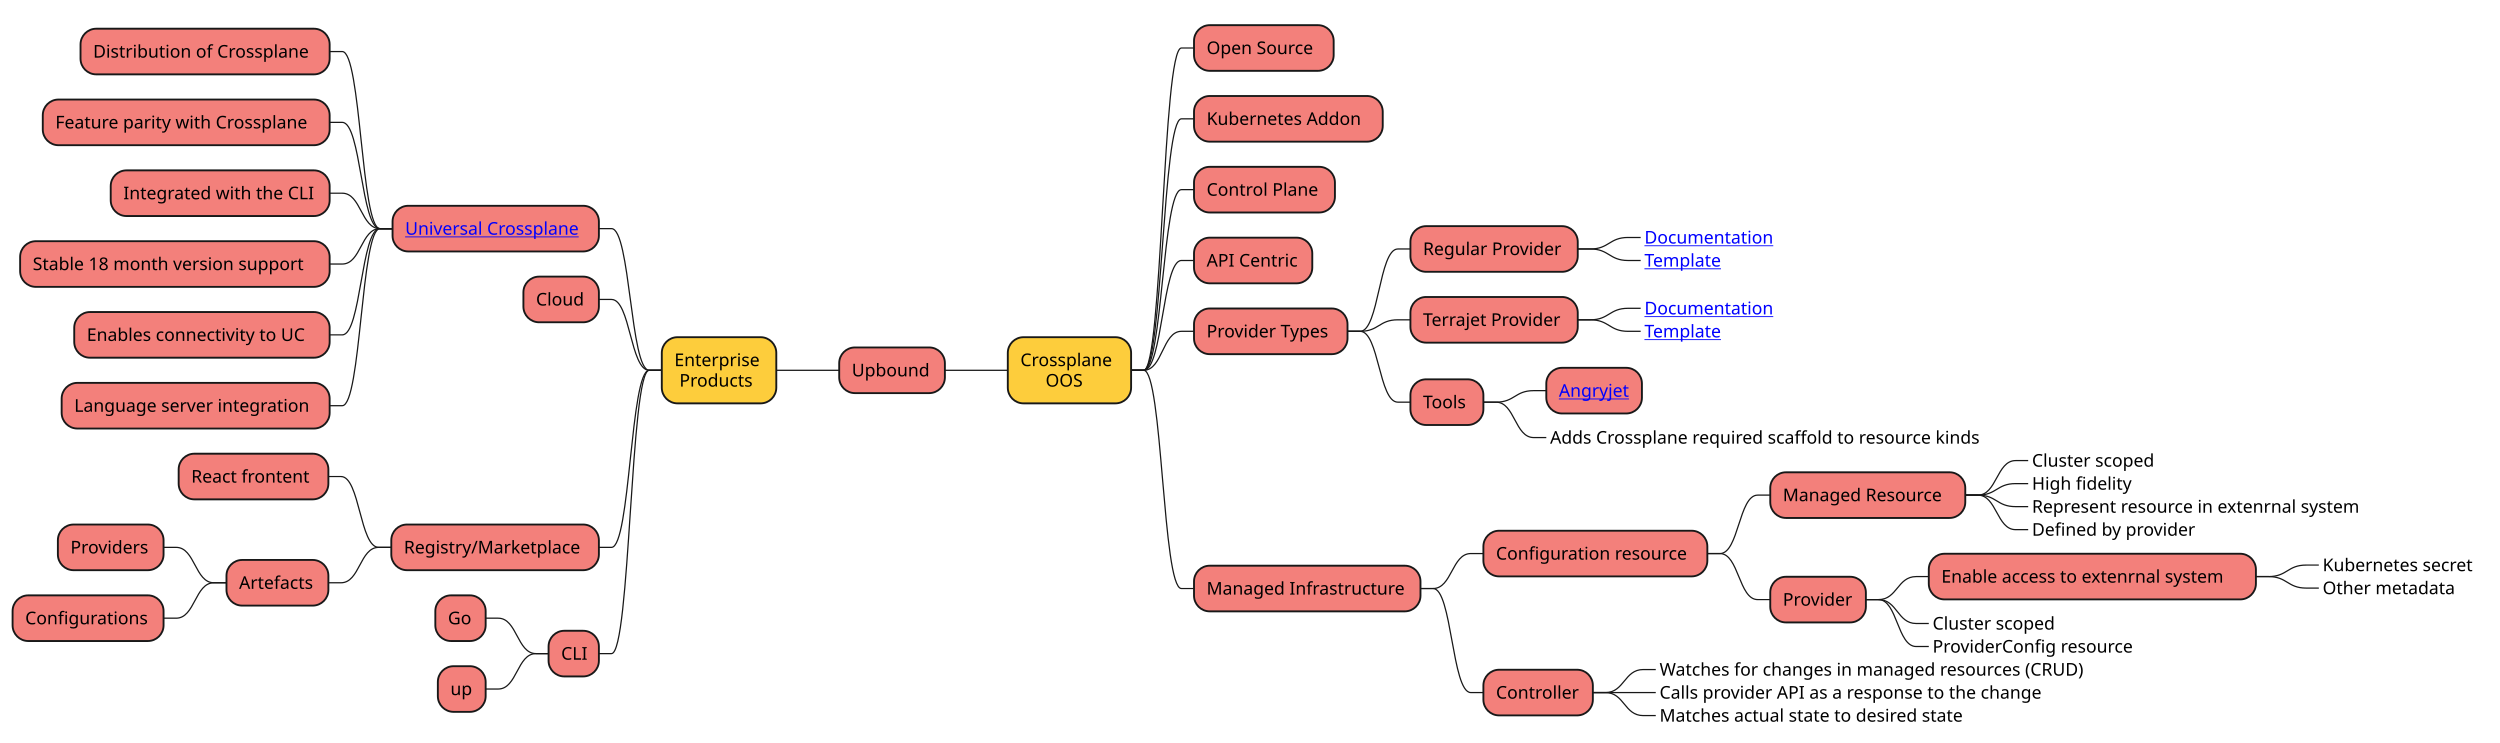
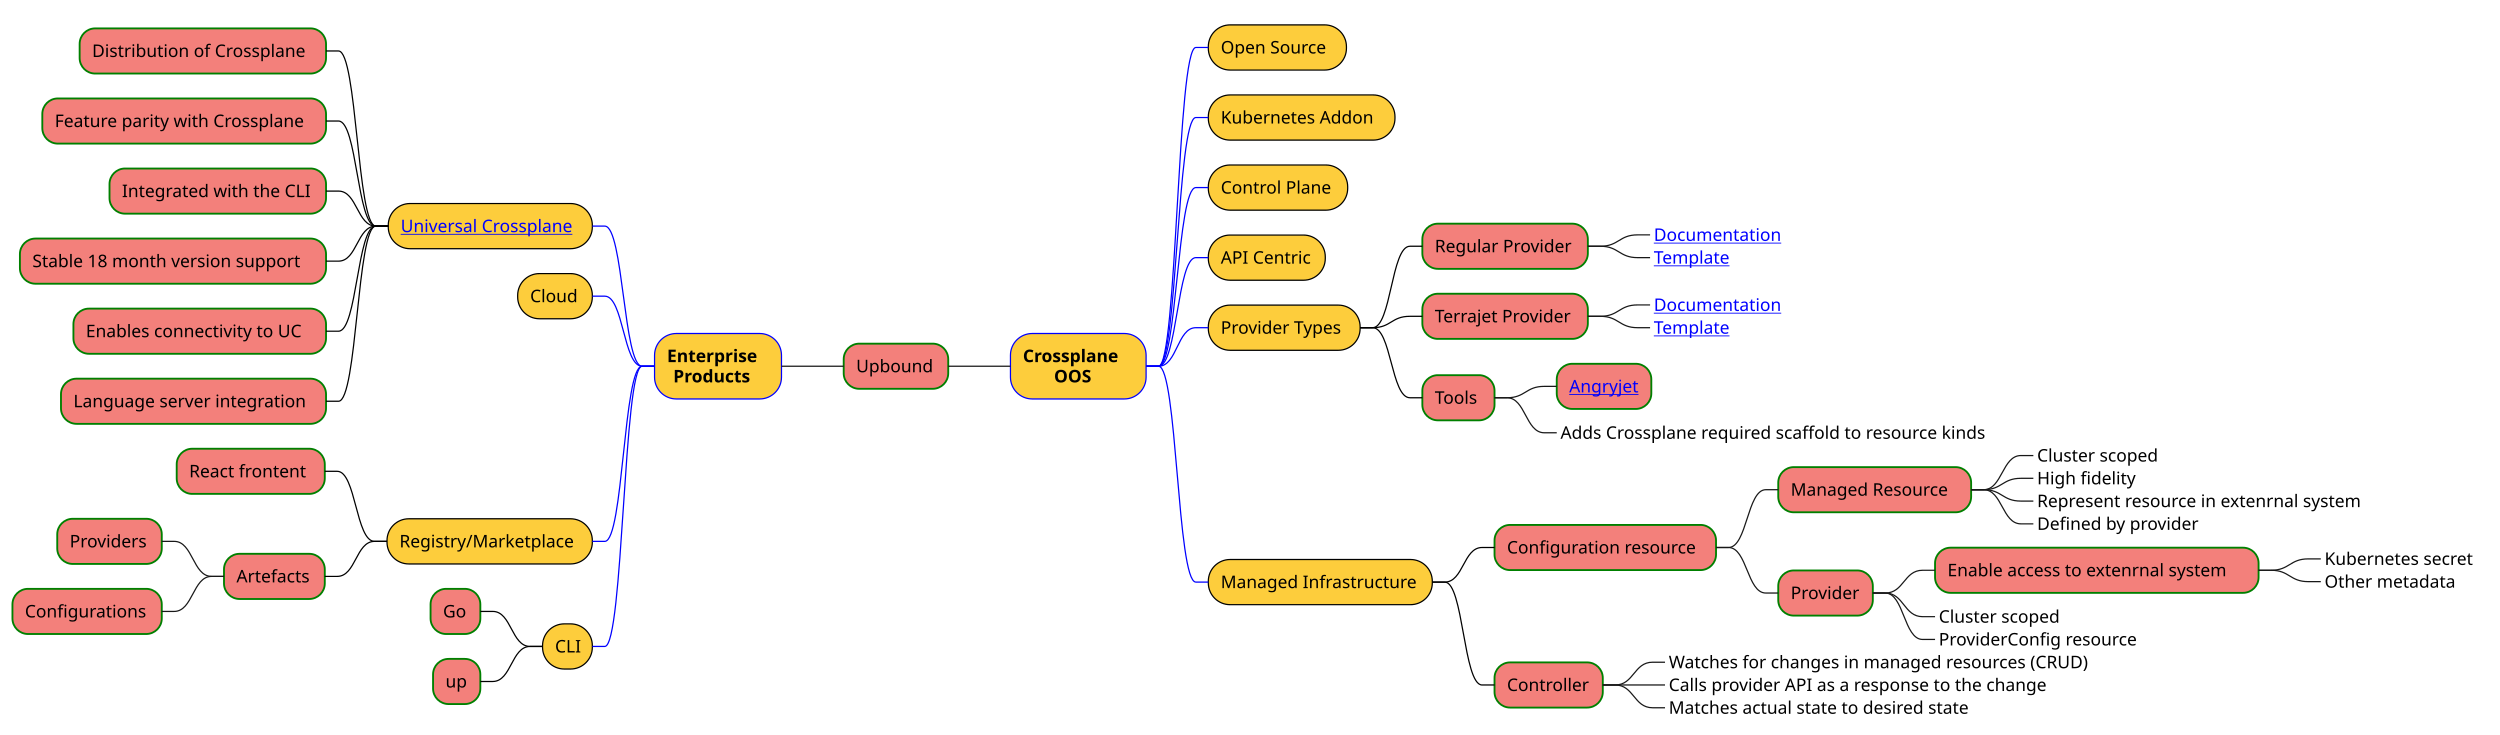
- <svg xmlns="http://www.w3.org/2000/svg" xmlns:xlink="http://www.w3.org/1999/xlink" contentStyleType="text/css" height="590px" preserveAspectRatio="none" style="width:1987px;height:590px;background:#FFFFFF;" version="1.1" viewBox="0 0 1987 590" width="1987px" zoomAndPan="magnify">
+ <svg xmlns="http://www.w3.org/2000/svg" xmlns:xlink="http://www.w3.org/1999/xlink" contentStyleType="text/css" height="590px" preserveAspectRatio="none" style="width:2009px;height:590px;background:#FFFFFF;" version="1.1" viewBox="0 0 2009 590" width="2009px" zoomAndPan="magnify">
  <defs />
  <g>
-     <rect fill="#F3807B" height="36.297" rx="12.5" ry="12.5" style="stroke:#181818;stroke-width:1.5;" width="84" x="667" y="276.152" />
-     <text fill="#000000" font-family="sans-serif" font-size="14" lengthAdjust="spacing" textLength="64" x="677" y="299.147">Upbound</text>
-     <rect fill="#FDCD3C" height="52.594" rx="12.5" ry="12.5" style="stroke:#181818;stroke-width:1.5;" width="98" x="801" y="268.004" />
-     <text fill="#000000" font-family="sans-serif" font-size="14" lengthAdjust="spacing" textLength="78" x="811" y="290.999">Crossplane</text>
-     <text fill="#000000" font-family="sans-serif" font-size="14" lengthAdjust="spacing" textLength="31" x="831" y="307.296">OOS</text>
-     <rect fill="#F3807B" height="36.297" rx="12.5" ry="12.5" style="stroke:#181818;stroke-width:1.5;" width="111" x="949" y="20" />
-     <text fill="#000000" font-family="sans-serif" font-size="14" lengthAdjust="spacing" textLength="91" x="959" y="42.995">Open Source</text>
-     <path d="M899,294.301 L909,294.301 C924,294.301 924,38.148 939,38.148 L949,38.148 " fill="none" style="stroke:#181818;stroke-width:1.0;" />
-     <rect fill="#F3807B" height="36.297" rx="12.5" ry="12.5" style="stroke:#181818;stroke-width:1.5;" width="150" x="949" y="76.297" />
-     <text fill="#000000" font-family="sans-serif" font-size="14" lengthAdjust="spacing" textLength="130" x="959" y="99.292">Kubernetes Addon</text>
-     <path d="M899,294.301 L909,294.301 C924,294.301 924,94.445 939,94.445 L949,94.445 " fill="none" style="stroke:#181818;stroke-width:1.0;" />
-     <rect fill="#F3807B" height="36.297" rx="12.5" ry="12.5" style="stroke:#181818;stroke-width:1.5;" width="112" x="949" y="132.594" />
-     <text fill="#000000" font-family="sans-serif" font-size="14" lengthAdjust="spacing" textLength="92" x="959" y="155.589">Control Plane</text>
-     <path d="M899,294.301 L909,294.301 C924,294.301 924,150.742 939,150.742 L949,150.742 " fill="none" style="stroke:#181818;stroke-width:1.0;" />
-     <rect fill="#F3807B" height="36.297" rx="12.5" ry="12.5" style="stroke:#181818;stroke-width:1.5;" width="94" x="949" y="188.891" />
-     <text fill="#000000" font-family="sans-serif" font-size="14" lengthAdjust="spacing" textLength="74" x="959" y="211.886">API Centric</text>
-     <path d="M899,294.301 L909,294.301 C924,294.301 924,207.039 939,207.039 L949,207.039 " fill="none" style="stroke:#181818;stroke-width:1.0;" />
-     <rect fill="#F3807B" height="36.297" rx="12.5" ry="12.5" style="stroke:#181818;stroke-width:1.5;" width="122" x="949" y="245.188" />
-     <text fill="#000000" font-family="sans-serif" font-size="14" lengthAdjust="spacing" textLength="102" x="959" y="268.183">Provider Types</text>
-     <rect fill="#F3807B" height="36.297" rx="12.5" ry="12.5" style="stroke:#181818;stroke-width:1.5;" width="133" x="1121" y="179.742" />
-     <text fill="#000000" font-family="sans-serif" font-size="14" lengthAdjust="spacing" textLength="113" x="1131" y="202.737">Regular Provider</text>
+     <rect fill="#F3807B" height="36.297" rx="12.5" ry="12.5" style="stroke:#008000;stroke-width:1.5;" width="84" x="678" y="276.152" />
+     <text fill="#000000" font-family="sans-serif" font-size="14" lengthAdjust="spacing" textLength="64" x="688" y="299.147">Upbound</text>
+     <rect fill="#FDCD3C" height="52.594" rx="17.5" ry="17.5" style="stroke:#0000FF;stroke-width:1.0;" width="109" x="812" y="268.004" />
+     <text fill="#000000" font-family="sans-serif" font-size="14" font-weight="bold" lengthAdjust="spacing" textLength="89" x="822" y="290.999">Crossplane</text>
+     <text fill="#000000" font-family="sans-serif" font-size="14" font-weight="bold" lengthAdjust="spacing" textLength="34" x="847" y="307.296">OOS</text>
+     <rect fill="#FDCD3C" height="36.297" rx="17.5" ry="17.5" style="stroke:#000000;stroke-width:1.0;" width="111" x="971" y="20" />
+     <text fill="#000000" font-family="sans-serif" font-size="14" lengthAdjust="spacing" textLength="91" x="981" y="42.995">Open Source</text>
+     <path d="M921,294.301 L931,294.301 C946,294.301 946,38.148 961,38.148 L971,38.148 " fill="none" style="stroke:#0000FF;stroke-width:1.0;" />
+     <rect fill="#FDCD3C" height="36.297" rx="17.5" ry="17.5" style="stroke:#000000;stroke-width:1.0;" width="150" x="971" y="76.297" />
+     <text fill="#000000" font-family="sans-serif" font-size="14" lengthAdjust="spacing" textLength="130" x="981" y="99.292">Kubernetes Addon</text>
+     <path d="M921,294.301 L931,294.301 C946,294.301 946,94.445 961,94.445 L971,94.445 " fill="none" style="stroke:#0000FF;stroke-width:1.0;" />
+     <rect fill="#FDCD3C" height="36.297" rx="17.5" ry="17.5" style="stroke:#000000;stroke-width:1.0;" width="112" x="971" y="132.594" />
+     <text fill="#000000" font-family="sans-serif" font-size="14" lengthAdjust="spacing" textLength="92" x="981" y="155.589">Control Plane</text>
+     <path d="M921,294.301 L931,294.301 C946,294.301 946,150.742 961,150.742 L971,150.742 " fill="none" style="stroke:#0000FF;stroke-width:1.0;" />
+     <rect fill="#FDCD3C" height="36.297" rx="17.5" ry="17.5" style="stroke:#000000;stroke-width:1.0;" width="94" x="971" y="188.891" />
+     <text fill="#000000" font-family="sans-serif" font-size="14" lengthAdjust="spacing" textLength="74" x="981" y="211.886">API Centric</text>
+     <path d="M921,294.301 L931,294.301 C946,294.301 946,207.039 961,207.039 L971,207.039 " fill="none" style="stroke:#0000FF;stroke-width:1.0;" />
+     <rect fill="#FDCD3C" height="36.297" rx="17.5" ry="17.5" style="stroke:#000000;stroke-width:1.0;" width="122" x="971" y="245.188" />
+     <text fill="#000000" font-family="sans-serif" font-size="14" lengthAdjust="spacing" textLength="102" x="981" y="268.183">Provider Types</text>
+     <rect fill="#F3807B" height="36.297" rx="12.5" ry="12.5" style="stroke:#008000;stroke-width:1.5;" width="133" x="1143" y="179.742" />
+     <text fill="#000000" font-family="sans-serif" font-size="14" lengthAdjust="spacing" textLength="113" x="1153" y="202.737">Regular Provider</text>
    <a href="https://github.com/crossplane/crossplane/blob/master/docs/contributing/provider_development_guide.md" target="_top" title="https://github.com/crossplane/crossplane/blob/master/docs/contributing/provider_development_guide.md" xlink:actuate="onRequest" xlink:href="https://github.com/crossplane/crossplane/blob/master/docs/contributing/provider_development_guide.md" xlink:show="new" xlink:title="https://github.com/crossplane/crossplane/blob/master/docs/contributing/provider_development_guide.md" xlink:type="simple">
-       <text fill="#0000FF" font-family="sans-serif" font-size="14" lengthAdjust="spacing" text-decoration="underline" textLength="107" x="1307" y="193.589">Documentation</text>
+       <text fill="#0000FF" font-family="sans-serif" font-size="14" lengthAdjust="spacing" text-decoration="underline" textLength="107" x="1329" y="193.589">Documentation</text>
    </a>
-     <path d="M1254,197.891 L1264,197.891 C1279,197.891 1279,188.742 1294,188.742 L1304,188.742 " fill="none" style="stroke:#181818;stroke-width:1.0;" />
+     <path d="M1276,197.891 L1286,197.891 C1301,197.891 1301,188.742 1316,188.742 L1326,188.742 " fill="none" style="stroke:#181818;stroke-width:1.0;" />
    <a href="https://github.com/crossplane/provider-template" target="_top" title="https://github.com/crossplane/provider-template" xlink:actuate="onRequest" xlink:href="https://github.com/crossplane/provider-template" xlink:show="new" xlink:title="https://github.com/crossplane/provider-template" xlink:type="simple">
-       <text fill="#0000FF" font-family="sans-serif" font-size="14" lengthAdjust="spacing" text-decoration="underline" textLength="65" x="1307" y="211.886">Template</text>
+       <text fill="#0000FF" font-family="sans-serif" font-size="14" lengthAdjust="spacing" text-decoration="underline" textLength="65" x="1329" y="211.886">Template</text>
    </a>
-     <text fill="#000000" font-family="sans-serif" font-size="14" lengthAdjust="spacing" textLength="4" x="1372" y="211.886"> </text>
-     <path d="M1254,197.891 L1264,197.891 C1279,197.891 1279,207.039 1294,207.039 L1304,207.039 " fill="none" style="stroke:#181818;stroke-width:1.0;" />
-     <path d="M1071,263.336 L1081,263.336 C1096,263.336 1096,197.891 1111,197.891 L1121,197.891 " fill="none" style="stroke:#181818;stroke-width:1.0;" />
-     <rect fill="#F3807B" height="36.297" rx="12.5" ry="12.5" style="stroke:#181818;stroke-width:1.5;" width="133" x="1121" y="236.039" />
-     <text fill="#000000" font-family="sans-serif" font-size="14" lengthAdjust="spacing" textLength="113" x="1131" y="259.034">Terrajet Provider</text>
+     <text fill="#000000" font-family="sans-serif" font-size="14" lengthAdjust="spacing" textLength="4" x="1394" y="211.886"> </text>
+     <path d="M1276,197.891 L1286,197.891 C1301,197.891 1301,207.039 1316,207.039 L1326,207.039 " fill="none" style="stroke:#181818;stroke-width:1.0;" />
+     <path d="M1093,263.336 L1103,263.336 C1118,263.336 1118,197.891 1133,197.891 L1143,197.891 " fill="none" style="stroke:#000000;stroke-width:1.0;" />
+     <rect fill="#F3807B" height="36.297" rx="12.5" ry="12.5" style="stroke:#008000;stroke-width:1.5;" width="133" x="1143" y="236.039" />
+     <text fill="#000000" font-family="sans-serif" font-size="14" lengthAdjust="spacing" textLength="113" x="1153" y="259.034">Terrajet Provider</text>
    <a href="https://github.com/crossplane/terrajet/blob/main/docs/generating-a-provider.md" target="_top" title="https://github.com/crossplane/terrajet/blob/main/docs/generating-a-provider.md" xlink:actuate="onRequest" xlink:href="https://github.com/crossplane/terrajet/blob/main/docs/generating-a-provider.md" xlink:show="new" xlink:title="https://github.com/crossplane/terrajet/blob/main/docs/generating-a-provider.md" xlink:type="simple">
-       <text fill="#0000FF" font-family="sans-serif" font-size="14" lengthAdjust="spacing" text-decoration="underline" textLength="107" x="1307" y="249.886">Documentation</text>
+       <text fill="#0000FF" font-family="sans-serif" font-size="14" lengthAdjust="spacing" text-decoration="underline" textLength="107" x="1329" y="249.886">Documentation</text>
    </a>
-     <path d="M1254,254.188 L1264,254.188 C1279,254.188 1279,245.039 1294,245.039 L1304,245.039 " fill="none" style="stroke:#181818;stroke-width:1.0;" />
+     <path d="M1276,254.188 L1286,254.188 C1301,254.188 1301,245.039 1316,245.039 L1326,245.039 " fill="none" style="stroke:#181818;stroke-width:1.0;" />
    <a href="https://github.com/crossplane-contrib/provider-jet-template" target="_top" title="https://github.com/crossplane-contrib/provider-jet-template" xlink:actuate="onRequest" xlink:href="https://github.com/crossplane-contrib/provider-jet-template" xlink:show="new" xlink:title="https://github.com/crossplane-contrib/provider-jet-template" xlink:type="simple">
-       <text fill="#0000FF" font-family="sans-serif" font-size="14" lengthAdjust="spacing" text-decoration="underline" textLength="65" x="1307" y="268.183">Template</text>
+       <text fill="#0000FF" font-family="sans-serif" font-size="14" lengthAdjust="spacing" text-decoration="underline" textLength="65" x="1329" y="268.183">Template</text>
    </a>
-     <text fill="#000000" font-family="sans-serif" font-size="14" lengthAdjust="spacing" textLength="4" x="1372" y="268.183"> </text>
-     <path d="M1254,254.188 L1264,254.188 C1279,254.188 1279,263.336 1294,263.336 L1304,263.336 " fill="none" style="stroke:#181818;stroke-width:1.0;" />
-     <path d="M1071,263.336 L1081,263.336 C1096,263.336 1096,254.188 1111,254.188 L1121,254.188 " fill="none" style="stroke:#181818;stroke-width:1.0;" />
-     <rect fill="#F3807B" height="36.297" rx="12.5" ry="12.5" style="stroke:#181818;stroke-width:1.5;" width="58" x="1121" y="301.484" />
-     <text fill="#000000" font-family="sans-serif" font-size="14" lengthAdjust="spacing" textLength="38" x="1131" y="324.479">Tools</text>
-     <rect fill="#F3807B" height="36.297" rx="12.5" ry="12.5" style="stroke:#181818;stroke-width:1.5;" width="76" x="1229" y="292.336" />
+     <text fill="#000000" font-family="sans-serif" font-size="14" lengthAdjust="spacing" textLength="4" x="1394" y="268.183"> </text>
+     <path d="M1276,254.188 L1286,254.188 C1301,254.188 1301,263.336 1316,263.336 L1326,263.336 " fill="none" style="stroke:#181818;stroke-width:1.0;" />
+     <path d="M1093,263.336 L1103,263.336 C1118,263.336 1118,254.188 1133,254.188 L1143,254.188 " fill="none" style="stroke:#000000;stroke-width:1.0;" />
+     <rect fill="#F3807B" height="36.297" rx="12.5" ry="12.5" style="stroke:#008000;stroke-width:1.5;" width="58" x="1143" y="301.484" />
+     <text fill="#000000" font-family="sans-serif" font-size="14" lengthAdjust="spacing" textLength="38" x="1153" y="324.479">Tools</text>
+     <rect fill="#F3807B" height="36.297" rx="12.5" ry="12.5" style="stroke:#008000;stroke-width:1.5;" width="76" x="1251" y="292.336" />
    <a href="https://github.com/crossplane/crossplane-tools/blob/master/README.md" target="_top" title="https://github.com/crossplane/crossplane-tools/blob/master/README.md" xlink:actuate="onRequest" xlink:href="https://github.com/crossplane/crossplane-tools/blob/master/README.md" xlink:show="new" xlink:title="https://github.com/crossplane/crossplane-tools/blob/master/README.md" xlink:type="simple">
-       <text fill="#0000FF" font-family="sans-serif" font-size="14" lengthAdjust="spacing" text-decoration="underline" textLength="56" x="1239" y="315.331">Angryjet</text>
+       <text fill="#0000FF" font-family="sans-serif" font-size="14" lengthAdjust="spacing" text-decoration="underline" textLength="56" x="1261" y="315.331">Angryjet</text>
    </a>
-     <path d="M1179,319.633 L1189,319.633 C1204,319.633 1204,310.484 1219,310.484 L1229,310.484 " fill="none" style="stroke:#181818;stroke-width:1.0;" />
-     <text fill="#000000" font-family="sans-serif" font-size="14" lengthAdjust="spacing" textLength="361" x="1232" y="352.628">Adds Crossplane required scaffold to resource kinds</text>
-     <path d="M1179,319.633 L1189,319.633 C1204,319.633 1204,347.781 1219,347.781 L1229,347.781 " fill="none" style="stroke:#181818;stroke-width:1.0;" />
-     <path d="M1071,263.336 L1081,263.336 C1096,263.336 1096,319.633 1111,319.633 L1121,319.633 " fill="none" style="stroke:#181818;stroke-width:1.0;" />
-     <path d="M899,294.301 L909,294.301 C924,294.301 924,263.336 939,263.336 L949,263.336 " fill="none" style="stroke:#181818;stroke-width:1.0;" />
-     <rect fill="#F3807B" height="36.297" rx="12.5" ry="12.5" style="stroke:#181818;stroke-width:1.5;" width="180" x="949" y="449.617" />
-     <text fill="#000000" font-family="sans-serif" font-size="14" lengthAdjust="spacing" textLength="160" x="959" y="472.612">Managed Infrastructure</text>
-     <rect fill="#F3807B" height="36.297" rx="12.5" ry="12.5" style="stroke:#181818;stroke-width:1.5;" width="178" x="1179" y="421.82" />
-     <text fill="#000000" font-family="sans-serif" font-size="14" lengthAdjust="spacing" textLength="158" x="1189" y="444.815">Configuration resource</text>
-     <rect fill="#F3807B" height="36.297" rx="12.5" ry="12.5" style="stroke:#181818;stroke-width:1.5;" width="155" x="1407" y="375.375" />
-     <text fill="#000000" font-family="sans-serif" font-size="14" lengthAdjust="spacing" textLength="135" x="1417" y="398.37">Managed Resource</text>
-     <text fill="#000000" font-family="sans-serif" font-size="14" lengthAdjust="spacing" textLength="105" x="1615" y="370.925">Cluster scoped</text>
-     <path d="M1562,393.523 L1572,393.523 C1587,393.523 1587,366.078 1602,366.078 L1612,366.078 " fill="none" style="stroke:#181818;stroke-width:1.0;" />
-     <text fill="#000000" font-family="sans-serif" font-size="14" lengthAdjust="spacing" textLength="78" x="1615" y="389.222">High fidelity</text>
-     <path d="M1562,393.523 L1572,393.523 C1587,393.523 1587,384.375 1602,384.375 L1612,384.375 " fill="none" style="stroke:#181818;stroke-width:1.0;" />
-     <text fill="#000000" font-family="sans-serif" font-size="14" lengthAdjust="spacing" textLength="277" x="1615" y="407.519">Represent resource in extenrnal system</text>
-     <path d="M1562,393.523 L1572,393.523 C1587,393.523 1587,402.672 1602,402.672 L1612,402.672 " fill="none" style="stroke:#181818;stroke-width:1.0;" />
-     <text fill="#000000" font-family="sans-serif" font-size="14" lengthAdjust="spacing" textLength="134" x="1615" y="425.815">Defined by provider</text>
-     <path d="M1562,393.523 L1572,393.523 C1587,393.523 1587,420.969 1602,420.969 L1612,420.969 " fill="none" style="stroke:#181818;stroke-width:1.0;" />
-     <path d="M1357,439.969 L1367,439.969 C1382,439.969 1382,393.523 1397,393.523 L1407,393.523 " fill="none" style="stroke:#181818;stroke-width:1.0;" />
-     <rect fill="#F3807B" height="36.297" rx="12.5" ry="12.5" style="stroke:#181818;stroke-width:1.5;" width="76" x="1407" y="458.414" />
-     <text fill="#000000" font-family="sans-serif" font-size="14" lengthAdjust="spacing" textLength="56" x="1417" y="481.409">Provider</text>
-     <rect fill="#F3807B" height="36.297" rx="12.5" ry="12.5" style="stroke:#181818;stroke-width:1.5;" width="260" x="1533" y="440.117" />
-     <text fill="#000000" font-family="sans-serif" font-size="14" lengthAdjust="spacing" textLength="240" x="1543" y="463.112">Enable access to extenrnal system</text>
-     <text fill="#000000" font-family="sans-serif" font-size="14" lengthAdjust="spacing" textLength="129" x="1846" y="453.964">Kubernetes secret</text>
-     <path d="M1793,458.266 L1803,458.266 C1818,458.266 1818,449.117 1833,449.117 L1843,449.117 " fill="none" style="stroke:#181818;stroke-width:1.0;" />
-     <text fill="#000000" font-family="sans-serif" font-size="14" lengthAdjust="spacing" textLength="108" x="1846" y="472.261">Other metadata</text>
-     <path d="M1793,458.266 L1803,458.266 C1818,458.266 1818,467.414 1833,467.414 L1843,467.414 " fill="none" style="stroke:#181818;stroke-width:1.0;" />
-     <path d="M1483,476.562 L1493,476.562 C1508,476.562 1508,458.266 1523,458.266 L1533,458.266 " fill="none" style="stroke:#181818;stroke-width:1.0;" />
-     <text fill="#000000" font-family="sans-serif" font-size="14" lengthAdjust="spacing" textLength="105" x="1536" y="500.409">Cluster scoped</text>
-     <path d="M1483,476.562 L1493,476.562 C1508,476.562 1508,495.562 1523,495.562 L1533,495.562 " fill="none" style="stroke:#181818;stroke-width:1.0;" />
-     <text fill="#000000" font-family="sans-serif" font-size="14" lengthAdjust="spacing" textLength="166" x="1536" y="518.706">ProviderConfig resource</text>
-     <path d="M1483,476.562 L1493,476.562 C1508,476.562 1508,513.859 1523,513.859 L1533,513.859 " fill="none" style="stroke:#181818;stroke-width:1.0;" />
-     <path d="M1357,439.969 L1367,439.969 C1382,439.969 1382,476.562 1397,476.562 L1407,476.562 " fill="none" style="stroke:#181818;stroke-width:1.0;" />
-     <path d="M1129,467.766 L1139,467.766 C1154,467.766 1154,439.969 1169,439.969 L1179,439.969 " fill="none" style="stroke:#181818;stroke-width:1.0;" />
-     <rect fill="#F3807B" height="36.297" rx="12.5" ry="12.5" style="stroke:#181818;stroke-width:1.5;" width="87" x="1179" y="532.305" />
-     <text fill="#000000" font-family="sans-serif" font-size="14" lengthAdjust="spacing" textLength="67" x="1189" y="555.3">Controller</text>
-     <text fill="#000000" font-family="sans-serif" font-size="14" lengthAdjust="spacing" textLength="360" x="1319" y="537.003">Watches for changes in managed resources (CRUD)</text>
-     <path d="M1266,550.453 L1276,550.453 C1291,550.453 1291,532.156 1306,532.156 L1316,532.156 " fill="none" style="stroke:#181818;stroke-width:1.0;" />
-     <text fill="#000000" font-family="sans-serif" font-size="14" lengthAdjust="spacing" textLength="320" x="1319" y="555.3">Calls provider API as a response to the change</text>
-     <path d="M1266,550.453 L1276,550.453 C1291,550.453 1291,550.453 1306,550.453 L1316,550.453 " fill="none" style="stroke:#181818;stroke-width:1.0;" />
-     <text fill="#000000" font-family="sans-serif" font-size="14" lengthAdjust="spacing" textLength="256" x="1319" y="573.597">Matches actual state to desired state</text>
-     <path d="M1266,550.453 L1276,550.453 C1291,550.453 1291,568.75 1306,568.75 L1316,568.75 " fill="none" style="stroke:#181818;stroke-width:1.0;" />
-     <path d="M1129,467.766 L1139,467.766 C1154,467.766 1154,550.453 1169,550.453 L1179,550.453 " fill="none" style="stroke:#181818;stroke-width:1.0;" />
-     <path d="M899,294.301 L909,294.301 C924,294.301 924,467.766 939,467.766 L949,467.766 " fill="none" style="stroke:#181818;stroke-width:1.0;" />
-     <path d="M751,294.301 L761,294.301 C776,294.301 776,294.301 791,294.301 L801,294.301 " fill="none" style="stroke:#181818;stroke-width:1.0;" />
-     <rect fill="#FDCD3C" height="52.594" rx="12.5" ry="12.5" style="stroke:#181818;stroke-width:1.5;" width="91" x="526" y="268.004" />
-     <text fill="#000000" font-family="sans-serif" font-size="14" lengthAdjust="spacing" textLength="71" x="536" y="290.999">Enterprise</text>
-     <text fill="#000000" font-family="sans-serif" font-size="14" lengthAdjust="spacing" textLength="62" x="540" y="307.296">Products</text>
-     <rect fill="#F3807B" height="36.297" rx="12.5" ry="12.5" style="stroke:#181818;stroke-width:1.5;" width="164" x="312" y="163.559" />
+     <path d="M1201,319.633 L1211,319.633 C1226,319.633 1226,310.484 1241,310.484 L1251,310.484 " fill="none" style="stroke:#181818;stroke-width:1.0;" />
+     <text fill="#000000" font-family="sans-serif" font-size="14" lengthAdjust="spacing" textLength="361" x="1254" y="352.628">Adds Crossplane required scaffold to resource kinds</text>
+     <path d="M1201,319.633 L1211,319.633 C1226,319.633 1226,347.781 1241,347.781 L1251,347.781 " fill="none" style="stroke:#181818;stroke-width:1.0;" />
+     <path d="M1093,263.336 L1103,263.336 C1118,263.336 1118,319.633 1133,319.633 L1143,319.633 " fill="none" style="stroke:#000000;stroke-width:1.0;" />
+     <path d="M921,294.301 L931,294.301 C946,294.301 946,263.336 961,263.336 L971,263.336 " fill="none" style="stroke:#0000FF;stroke-width:1.0;" />
+     <rect fill="#FDCD3C" height="36.297" rx="17.5" ry="17.5" style="stroke:#000000;stroke-width:1.0;" width="180" x="971" y="449.617" />
+     <text fill="#000000" font-family="sans-serif" font-size="14" lengthAdjust="spacing" textLength="160" x="981" y="472.612">Managed Infrastructure</text>
+     <rect fill="#F3807B" height="36.297" rx="12.5" ry="12.5" style="stroke:#008000;stroke-width:1.5;" width="178" x="1201" y="421.82" />
+     <text fill="#000000" font-family="sans-serif" font-size="14" lengthAdjust="spacing" textLength="158" x="1211" y="444.815">Configuration resource</text>
+     <rect fill="#F3807B" height="36.297" rx="12.5" ry="12.5" style="stroke:#008000;stroke-width:1.5;" width="155" x="1429" y="375.375" />
+     <text fill="#000000" font-family="sans-serif" font-size="14" lengthAdjust="spacing" textLength="135" x="1439" y="398.37">Managed Resource</text>
+     <text fill="#000000" font-family="sans-serif" font-size="14" lengthAdjust="spacing" textLength="105" x="1637" y="370.925">Cluster scoped</text>
+     <path d="M1584,393.523 L1594,393.523 C1609,393.523 1609,366.078 1624,366.078 L1634,366.078 " fill="none" style="stroke:#181818;stroke-width:1.0;" />
+     <text fill="#000000" font-family="sans-serif" font-size="14" lengthAdjust="spacing" textLength="78" x="1637" y="389.222">High fidelity</text>
+     <path d="M1584,393.523 L1594,393.523 C1609,393.523 1609,384.375 1624,384.375 L1634,384.375 " fill="none" style="stroke:#181818;stroke-width:1.0;" />
+     <text fill="#000000" font-family="sans-serif" font-size="14" lengthAdjust="spacing" textLength="277" x="1637" y="407.519">Represent resource in extenrnal system</text>
+     <path d="M1584,393.523 L1594,393.523 C1609,393.523 1609,402.672 1624,402.672 L1634,402.672 " fill="none" style="stroke:#181818;stroke-width:1.0;" />
+     <text fill="#000000" font-family="sans-serif" font-size="14" lengthAdjust="spacing" textLength="134" x="1637" y="425.815">Defined by provider</text>
+     <path d="M1584,393.523 L1594,393.523 C1609,393.523 1609,420.969 1624,420.969 L1634,420.969 " fill="none" style="stroke:#181818;stroke-width:1.0;" />
+     <path d="M1379,439.969 L1389,439.969 C1404,439.969 1404,393.523 1419,393.523 L1429,393.523 " fill="none" style="stroke:#181818;stroke-width:1.0;" />
+     <rect fill="#F3807B" height="36.297" rx="12.5" ry="12.5" style="stroke:#008000;stroke-width:1.5;" width="76" x="1429" y="458.414" />
+     <text fill="#000000" font-family="sans-serif" font-size="14" lengthAdjust="spacing" textLength="56" x="1439" y="481.409">Provider</text>
+     <rect fill="#F3807B" height="36.297" rx="12.5" ry="12.5" style="stroke:#008000;stroke-width:1.5;" width="260" x="1555" y="440.117" />
+     <text fill="#000000" font-family="sans-serif" font-size="14" lengthAdjust="spacing" textLength="240" x="1565" y="463.112">Enable access to extenrnal system</text>
+     <text fill="#000000" font-family="sans-serif" font-size="14" lengthAdjust="spacing" textLength="129" x="1868" y="453.964">Kubernetes secret</text>
+     <path d="M1815,458.266 L1825,458.266 C1840,458.266 1840,449.117 1855,449.117 L1865,449.117 " fill="none" style="stroke:#181818;stroke-width:1.0;" />
+     <text fill="#000000" font-family="sans-serif" font-size="14" lengthAdjust="spacing" textLength="108" x="1868" y="472.261">Other metadata</text>
+     <path d="M1815,458.266 L1825,458.266 C1840,458.266 1840,467.414 1855,467.414 L1865,467.414 " fill="none" style="stroke:#181818;stroke-width:1.0;" />
+     <path d="M1505,476.562 L1515,476.562 C1530,476.562 1530,458.266 1545,458.266 L1555,458.266 " fill="none" style="stroke:#181818;stroke-width:1.0;" />
+     <text fill="#000000" font-family="sans-serif" font-size="14" lengthAdjust="spacing" textLength="105" x="1558" y="500.409">Cluster scoped</text>
+     <path d="M1505,476.562 L1515,476.562 C1530,476.562 1530,495.562 1545,495.562 L1555,495.562 " fill="none" style="stroke:#181818;stroke-width:1.0;" />
+     <text fill="#000000" font-family="sans-serif" font-size="14" lengthAdjust="spacing" textLength="166" x="1558" y="518.706">ProviderConfig resource</text>
+     <path d="M1505,476.562 L1515,476.562 C1530,476.562 1530,513.859 1545,513.859 L1555,513.859 " fill="none" style="stroke:#181818;stroke-width:1.0;" />
+     <path d="M1379,439.969 L1389,439.969 C1404,439.969 1404,476.562 1419,476.562 L1429,476.562 " fill="none" style="stroke:#181818;stroke-width:1.0;" />
+     <path d="M1151,467.766 L1161,467.766 C1176,467.766 1176,439.969 1191,439.969 L1201,439.969 " fill="none" style="stroke:#000000;stroke-width:1.0;" />
+     <rect fill="#F3807B" height="36.297" rx="12.5" ry="12.5" style="stroke:#008000;stroke-width:1.5;" width="87" x="1201" y="532.305" />
+     <text fill="#000000" font-family="sans-serif" font-size="14" lengthAdjust="spacing" textLength="67" x="1211" y="555.3">Controller</text>
+     <text fill="#000000" font-family="sans-serif" font-size="14" lengthAdjust="spacing" textLength="360" x="1341" y="537.003">Watches for changes in managed resources (CRUD)</text>
+     <path d="M1288,550.453 L1298,550.453 C1313,550.453 1313,532.156 1328,532.156 L1338,532.156 " fill="none" style="stroke:#181818;stroke-width:1.0;" />
+     <text fill="#000000" font-family="sans-serif" font-size="14" lengthAdjust="spacing" textLength="320" x="1341" y="555.3">Calls provider API as a response to the change</text>
+     <path d="M1288,550.453 L1298,550.453 C1313,550.453 1313,550.453 1328,550.453 L1338,550.453 " fill="none" style="stroke:#181818;stroke-width:1.0;" />
+     <text fill="#000000" font-family="sans-serif" font-size="14" lengthAdjust="spacing" textLength="256" x="1341" y="573.597">Matches actual state to desired state</text>
+     <path d="M1288,550.453 L1298,550.453 C1313,550.453 1313,568.75 1328,568.75 L1338,568.75 " fill="none" style="stroke:#181818;stroke-width:1.0;" />
+     <path d="M1151,467.766 L1161,467.766 C1176,467.766 1176,550.453 1191,550.453 L1201,550.453 " fill="none" style="stroke:#000000;stroke-width:1.0;" />
+     <path d="M921,294.301 L931,294.301 C946,294.301 946,467.766 961,467.766 L971,467.766 " fill="none" style="stroke:#0000FF;stroke-width:1.0;" />
+     <path d="M762,294.301 L772,294.301 C787,294.301 787,294.301 802,294.301 L812,294.301 " fill="none" style="stroke:#181818;stroke-width:1.0;" />
+     <rect fill="#FDCD3C" height="52.594" rx="17.5" ry="17.5" style="stroke:#0000FF;stroke-width:1.0;" width="102" x="526" y="268.004" />
+     <text fill="#000000" font-family="sans-serif" font-size="14" font-weight="bold" lengthAdjust="spacing" textLength="82" x="536" y="290.999">Enterprise</text>
+     <text fill="#000000" font-family="sans-serif" font-size="14" font-weight="bold" lengthAdjust="spacing" textLength="71" x="541" y="307.296">Products</text>
+     <rect fill="#FDCD3C" height="36.297" rx="17.5" ry="17.5" style="stroke:#000000;stroke-width:1.0;" width="164" x="312" y="163.559" />
    <a href="https://github.com/upbound/universal-crossplane" target="_top" title="https://github.com/upbound/universal-crossplane" xlink:actuate="onRequest" xlink:href="https://github.com/upbound/universal-crossplane" xlink:show="new" xlink:title="https://github.com/upbound/universal-crossplane" xlink:type="simple">
      <text fill="#0000FF" font-family="sans-serif" font-size="14" lengthAdjust="spacing" text-decoration="underline" textLength="144" x="322" y="186.554">Universal Crossplane</text>
    </a>
-     <rect fill="#F3807B" height="36.297" rx="12.5" ry="12.5" style="stroke:#181818;stroke-width:1.5;" width="198" x="64" y="22.816" />
+     <rect fill="#F3807B" height="36.297" rx="12.5" ry="12.5" style="stroke:#008000;stroke-width:1.5;" width="198" x="64" y="22.816" />
    <text fill="#000000" font-family="sans-serif" font-size="14" lengthAdjust="spacing" textLength="178" x="74" y="45.812">Distribution of Crossplane</text>
-     <path d="M312,181.707 L302,181.707 C287,181.707 287,40.965 272,40.965 L262,40.965 " fill="none" style="stroke:#181818;stroke-width:1.0;" />
-     <rect fill="#F3807B" height="36.297" rx="12.5" ry="12.5" style="stroke:#181818;stroke-width:1.5;" width="228" x="34" y="79.113" />
+     <path d="M312,181.707 L302,181.707 C287,181.707 287,40.965 272,40.965 L262,40.965 " fill="none" style="stroke:#000000;stroke-width:1.0;" />
+     <rect fill="#F3807B" height="36.297" rx="12.5" ry="12.5" style="stroke:#008000;stroke-width:1.5;" width="228" x="34" y="79.113" />
    <text fill="#000000" font-family="sans-serif" font-size="14" lengthAdjust="spacing" textLength="208" x="44" y="102.108">Feature parity with Crossplane</text>
-     <path d="M312,181.707 L302,181.707 C287,181.707 287,97.262 272,97.262 L262,97.262 " fill="none" style="stroke:#181818;stroke-width:1.0;" />
-     <rect fill="#F3807B" height="36.297" rx="12.5" ry="12.5" style="stroke:#181818;stroke-width:1.5;" width="174" x="88" y="135.41" />
+     <path d="M312,181.707 L302,181.707 C287,181.707 287,97.262 272,97.262 L262,97.262 " fill="none" style="stroke:#000000;stroke-width:1.0;" />
+     <rect fill="#F3807B" height="36.297" rx="12.5" ry="12.5" style="stroke:#008000;stroke-width:1.5;" width="174" x="88" y="135.41" />
    <text fill="#000000" font-family="sans-serif" font-size="14" lengthAdjust="spacing" textLength="154" x="98" y="158.405">Integrated with the CLI</text>
-     <path d="M312,181.707 L302,181.707 C287,181.707 287,153.559 272,153.559 L262,153.559 " fill="none" style="stroke:#181818;stroke-width:1.0;" />
-     <rect fill="#F3807B" height="36.297" rx="12.5" ry="12.5" style="stroke:#181818;stroke-width:1.5;" width="246" x="16" y="191.707" />
+     <path d="M312,181.707 L302,181.707 C287,181.707 287,153.559 272,153.559 L262,153.559 " fill="none" style="stroke:#000000;stroke-width:1.0;" />
+     <rect fill="#F3807B" height="36.297" rx="12.5" ry="12.5" style="stroke:#008000;stroke-width:1.5;" width="246" x="16" y="191.707" />
    <text fill="#000000" font-family="sans-serif" font-size="14" lengthAdjust="spacing" textLength="226" x="26" y="214.702">Stable 18 month version support</text>
-     <path d="M312,181.707 L302,181.707 C287,181.707 287,209.856 272,209.856 L262,209.856 " fill="none" style="stroke:#181818;stroke-width:1.0;" />
-     <rect fill="#F3807B" height="36.297" rx="12.5" ry="12.5" style="stroke:#181818;stroke-width:1.5;" width="203" x="59" y="248.004" />
+     <path d="M312,181.707 L302,181.707 C287,181.707 287,209.856 272,209.856 L262,209.856 " fill="none" style="stroke:#000000;stroke-width:1.0;" />
+     <rect fill="#F3807B" height="36.297" rx="12.5" ry="12.5" style="stroke:#008000;stroke-width:1.5;" width="203" x="59" y="248.004" />
    <text fill="#000000" font-family="sans-serif" font-size="14" lengthAdjust="spacing" textLength="183" x="69" y="270.999">Enables connectivity to UC</text>
-     <path d="M312,181.707 L302,181.707 C287,181.707 287,266.152 272,266.152 L262,266.152 " fill="none" style="stroke:#181818;stroke-width:1.0;" />
-     <rect fill="#F3807B" height="36.297" rx="12.5" ry="12.5" style="stroke:#181818;stroke-width:1.5;" width="213" x="49" y="304.301" />
+     <path d="M312,181.707 L302,181.707 C287,181.707 287,266.152 272,266.152 L262,266.152 " fill="none" style="stroke:#000000;stroke-width:1.0;" />
+     <rect fill="#F3807B" height="36.297" rx="12.5" ry="12.5" style="stroke:#008000;stroke-width:1.5;" width="213" x="49" y="304.301" />
    <text fill="#000000" font-family="sans-serif" font-size="14" lengthAdjust="spacing" textLength="193" x="59" y="327.296">Language server integration</text>
-     <path d="M312,181.707 L302,181.707 C287,181.707 287,322.449 272,322.449 L262,322.449 " fill="none" style="stroke:#181818;stroke-width:1.0;" />
-     <path d="M526,294.301 L516,294.301 C501,294.301 501,181.707 486,181.707 L476,181.707 " fill="none" style="stroke:#181818;stroke-width:1.0;" />
-     <rect fill="#F3807B" height="36.297" rx="12.5" ry="12.5" style="stroke:#181818;stroke-width:1.5;" width="60" x="416" y="219.856" />
+     <path d="M312,181.707 L302,181.707 C287,181.707 287,322.449 272,322.449 L262,322.449 " fill="none" style="stroke:#000000;stroke-width:1.0;" />
+     <path d="M526,294.301 L516,294.301 C501,294.301 501,181.707 486,181.707 L476,181.707 " fill="none" style="stroke:#0000FF;stroke-width:1.0;" />
+     <rect fill="#FDCD3C" height="36.297" rx="17.5" ry="17.5" style="stroke:#000000;stroke-width:1.0;" width="60" x="416" y="219.856" />
    <text fill="#000000" font-family="sans-serif" font-size="14" lengthAdjust="spacing" textLength="40" x="426" y="242.851">Cloud</text>
-     <path d="M526,294.301 L516,294.301 C501,294.301 501,238.004 486,238.004 L476,238.004 " fill="none" style="stroke:#181818;stroke-width:1.0;" />
-     <rect fill="#F3807B" height="36.297" rx="12.5" ry="12.5" style="stroke:#181818;stroke-width:1.5;" width="165" x="311" y="416.894" />
+     <path d="M526,294.301 L516,294.301 C501,294.301 501,238.004 486,238.004 L476,238.004 " fill="none" style="stroke:#0000FF;stroke-width:1.0;" />
+     <rect fill="#FDCD3C" height="36.297" rx="17.5" ry="17.5" style="stroke:#000000;stroke-width:1.0;" width="165" x="311" y="416.894" />
    <text fill="#000000" font-family="sans-serif" font-size="14" lengthAdjust="spacing" textLength="145" x="321" y="439.89">Registry/Marketplace</text>
-     <rect fill="#F3807B" height="36.297" rx="12.5" ry="12.5" style="stroke:#181818;stroke-width:1.5;" width="119" x="142" y="360.598" />
+     <rect fill="#F3807B" height="36.297" rx="12.5" ry="12.5" style="stroke:#008000;stroke-width:1.5;" width="119" x="142" y="360.598" />
    <text fill="#000000" font-family="sans-serif" font-size="14" lengthAdjust="spacing" textLength="99" x="152" y="383.593">React frontent</text>
-     <path d="M311,435.043 L301,435.043 C286,435.043 286,378.746 271,378.746 L261,378.746 " fill="none" style="stroke:#181818;stroke-width:1.0;" />
-     <rect fill="#F3807B" height="36.297" rx="12.5" ry="12.5" style="stroke:#181818;stroke-width:1.5;" width="81" x="180" y="445.043" />
+     <path d="M311,435.043 L301,435.043 C286,435.043 286,378.746 271,378.746 L261,378.746 " fill="none" style="stroke:#000000;stroke-width:1.0;" />
+     <rect fill="#F3807B" height="36.297" rx="12.5" ry="12.5" style="stroke:#008000;stroke-width:1.5;" width="81" x="180" y="445.043" />
    <text fill="#000000" font-family="sans-serif" font-size="14" lengthAdjust="spacing" textLength="61" x="190" y="468.038">Artefacts</text>
-     <rect fill="#F3807B" height="36.297" rx="12.5" ry="12.5" style="stroke:#181818;stroke-width:1.5;" width="84" x="46" y="416.894" />
+     <rect fill="#F3807B" height="36.297" rx="12.5" ry="12.5" style="stroke:#008000;stroke-width:1.5;" width="84" x="46" y="416.894" />
    <text fill="#000000" font-family="sans-serif" font-size="14" lengthAdjust="spacing" textLength="64" x="56" y="439.89">Providers</text>
    <path d="M180,463.191 L170,463.191 C155,463.191 155,435.043 140,435.043 L130,435.043 " fill="none" style="stroke:#181818;stroke-width:1.0;" />
-     <rect fill="#F3807B" height="36.297" rx="12.5" ry="12.5" style="stroke:#181818;stroke-width:1.5;" width="120" x="10" y="473.191" />
+     <rect fill="#F3807B" height="36.297" rx="12.5" ry="12.5" style="stroke:#008000;stroke-width:1.5;" width="120" x="10" y="473.191" />
    <text fill="#000000" font-family="sans-serif" font-size="14" lengthAdjust="spacing" textLength="100" x="20" y="496.187">Configurations</text>
    <path d="M180,463.191 L170,463.191 C155,463.191 155,491.34 140,491.34 L130,491.34 " fill="none" style="stroke:#181818;stroke-width:1.0;" />
-     <path d="M311,435.043 L301,435.043 C286,435.043 286,463.191 271,463.191 L261,463.191 " fill="none" style="stroke:#181818;stroke-width:1.0;" />
-     <path d="M526,294.301 L516,294.301 C501,294.301 501,435.043 486,435.043 L476,435.043 " fill="none" style="stroke:#181818;stroke-width:1.0;" />
-     <rect fill="#F3807B" height="36.297" rx="12.5" ry="12.5" style="stroke:#181818;stroke-width:1.5;" width="40" x="436" y="501.34" />
+     <path d="M311,435.043 L301,435.043 C286,435.043 286,463.191 271,463.191 L261,463.191 " fill="none" style="stroke:#000000;stroke-width:1.0;" />
+     <path d="M526,294.301 L516,294.301 C501,294.301 501,435.043 486,435.043 L476,435.043 " fill="none" style="stroke:#0000FF;stroke-width:1.0;" />
+     <rect fill="#FDCD3C" height="36.297" rx="17.5" ry="17.5" style="stroke:#000000;stroke-width:1.0;" width="40" x="436" y="501.34" />
    <text fill="#000000" font-family="sans-serif" font-size="14" lengthAdjust="spacing" textLength="20" x="446" y="524.335">CLI</text>
-     <rect fill="#F3807B" height="36.297" rx="12.5" ry="12.5" style="stroke:#181818;stroke-width:1.5;" width="40" x="346" y="473.191" />
+     <rect fill="#F3807B" height="36.297" rx="12.5" ry="12.5" style="stroke:#008000;stroke-width:1.5;" width="40" x="346" y="473.191" />
    <text fill="#000000" font-family="sans-serif" font-size="14" lengthAdjust="spacing" textLength="20" x="356" y="496.187">Go</text>
-     <path d="M436,519.488 L426,519.488 C411,519.488 411,491.34 396,491.34 L386,491.34 " fill="none" style="stroke:#181818;stroke-width:1.0;" />
-     <rect fill="#F3807B" height="36.297" rx="12.5" ry="12.5" style="stroke:#181818;stroke-width:1.5;" width="38" x="348" y="529.488" />
+     <path d="M436,519.488 L426,519.488 C411,519.488 411,491.34 396,491.34 L386,491.34 " fill="none" style="stroke:#000000;stroke-width:1.0;" />
+     <rect fill="#F3807B" height="36.297" rx="12.5" ry="12.5" style="stroke:#008000;stroke-width:1.5;" width="38" x="348" y="529.488" />
    <text fill="#000000" font-family="sans-serif" font-size="14" lengthAdjust="spacing" textLength="18" x="358" y="552.483">up</text>
-     <path d="M436,519.488 L426,519.488 C411,519.488 411,547.637 396,547.637 L386,547.637 " fill="none" style="stroke:#181818;stroke-width:1.0;" />
-     <path d="M526,294.301 L516,294.301 C501,294.301 501,519.488 486,519.488 L476,519.488 " fill="none" style="stroke:#181818;stroke-width:1.0;" />
-     <path d="M667,294.301 L657,294.301 C642,294.301 642,294.301 627,294.301 L617,294.301 " fill="none" style="stroke:#181818;stroke-width:1.0;" />
+     <path d="M436,519.488 L426,519.488 C411,519.488 411,547.637 396,547.637 L386,547.637 " fill="none" style="stroke:#000000;stroke-width:1.0;" />
+     <path d="M526,294.301 L516,294.301 C501,294.301 501,519.488 486,519.488 L476,519.488 " fill="none" style="stroke:#0000FF;stroke-width:1.0;" />
+     <path d="M678,294.301 L668,294.301 C653,294.301 653,294.301 638,294.301 L628,294.301 " fill="none" style="stroke:#181818;stroke-width:1.0;" />
  </g>
</svg>
